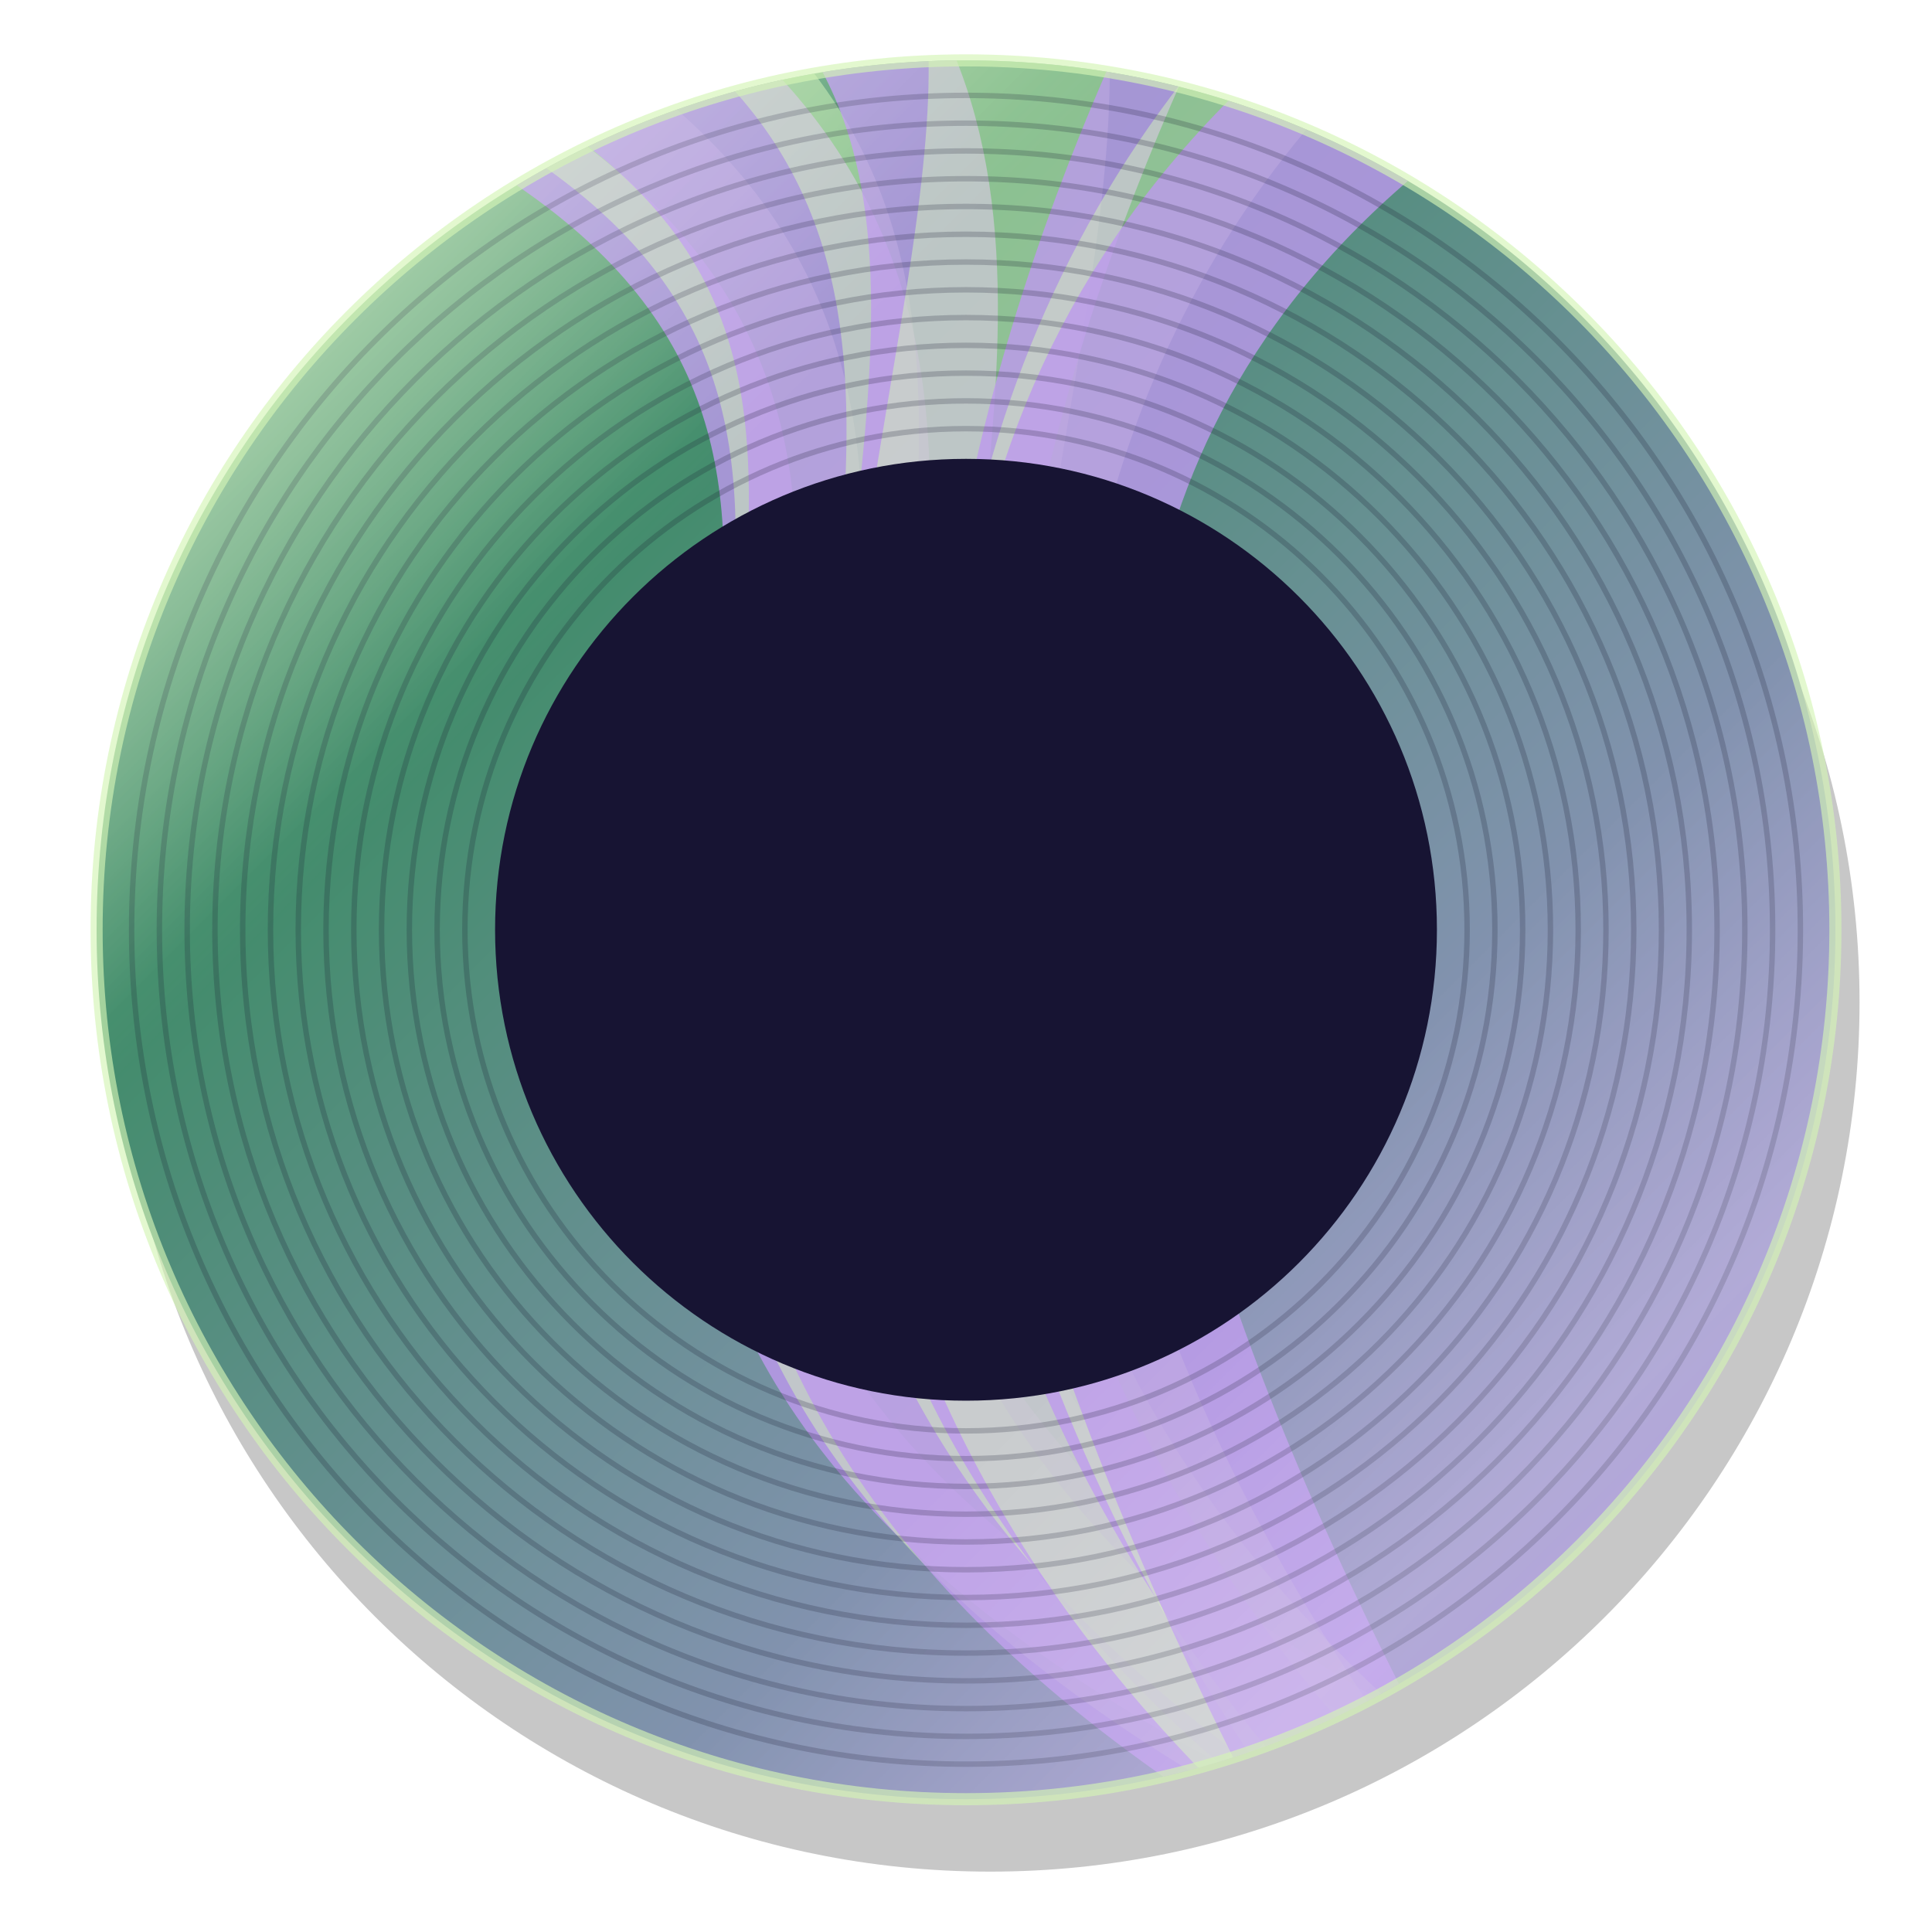
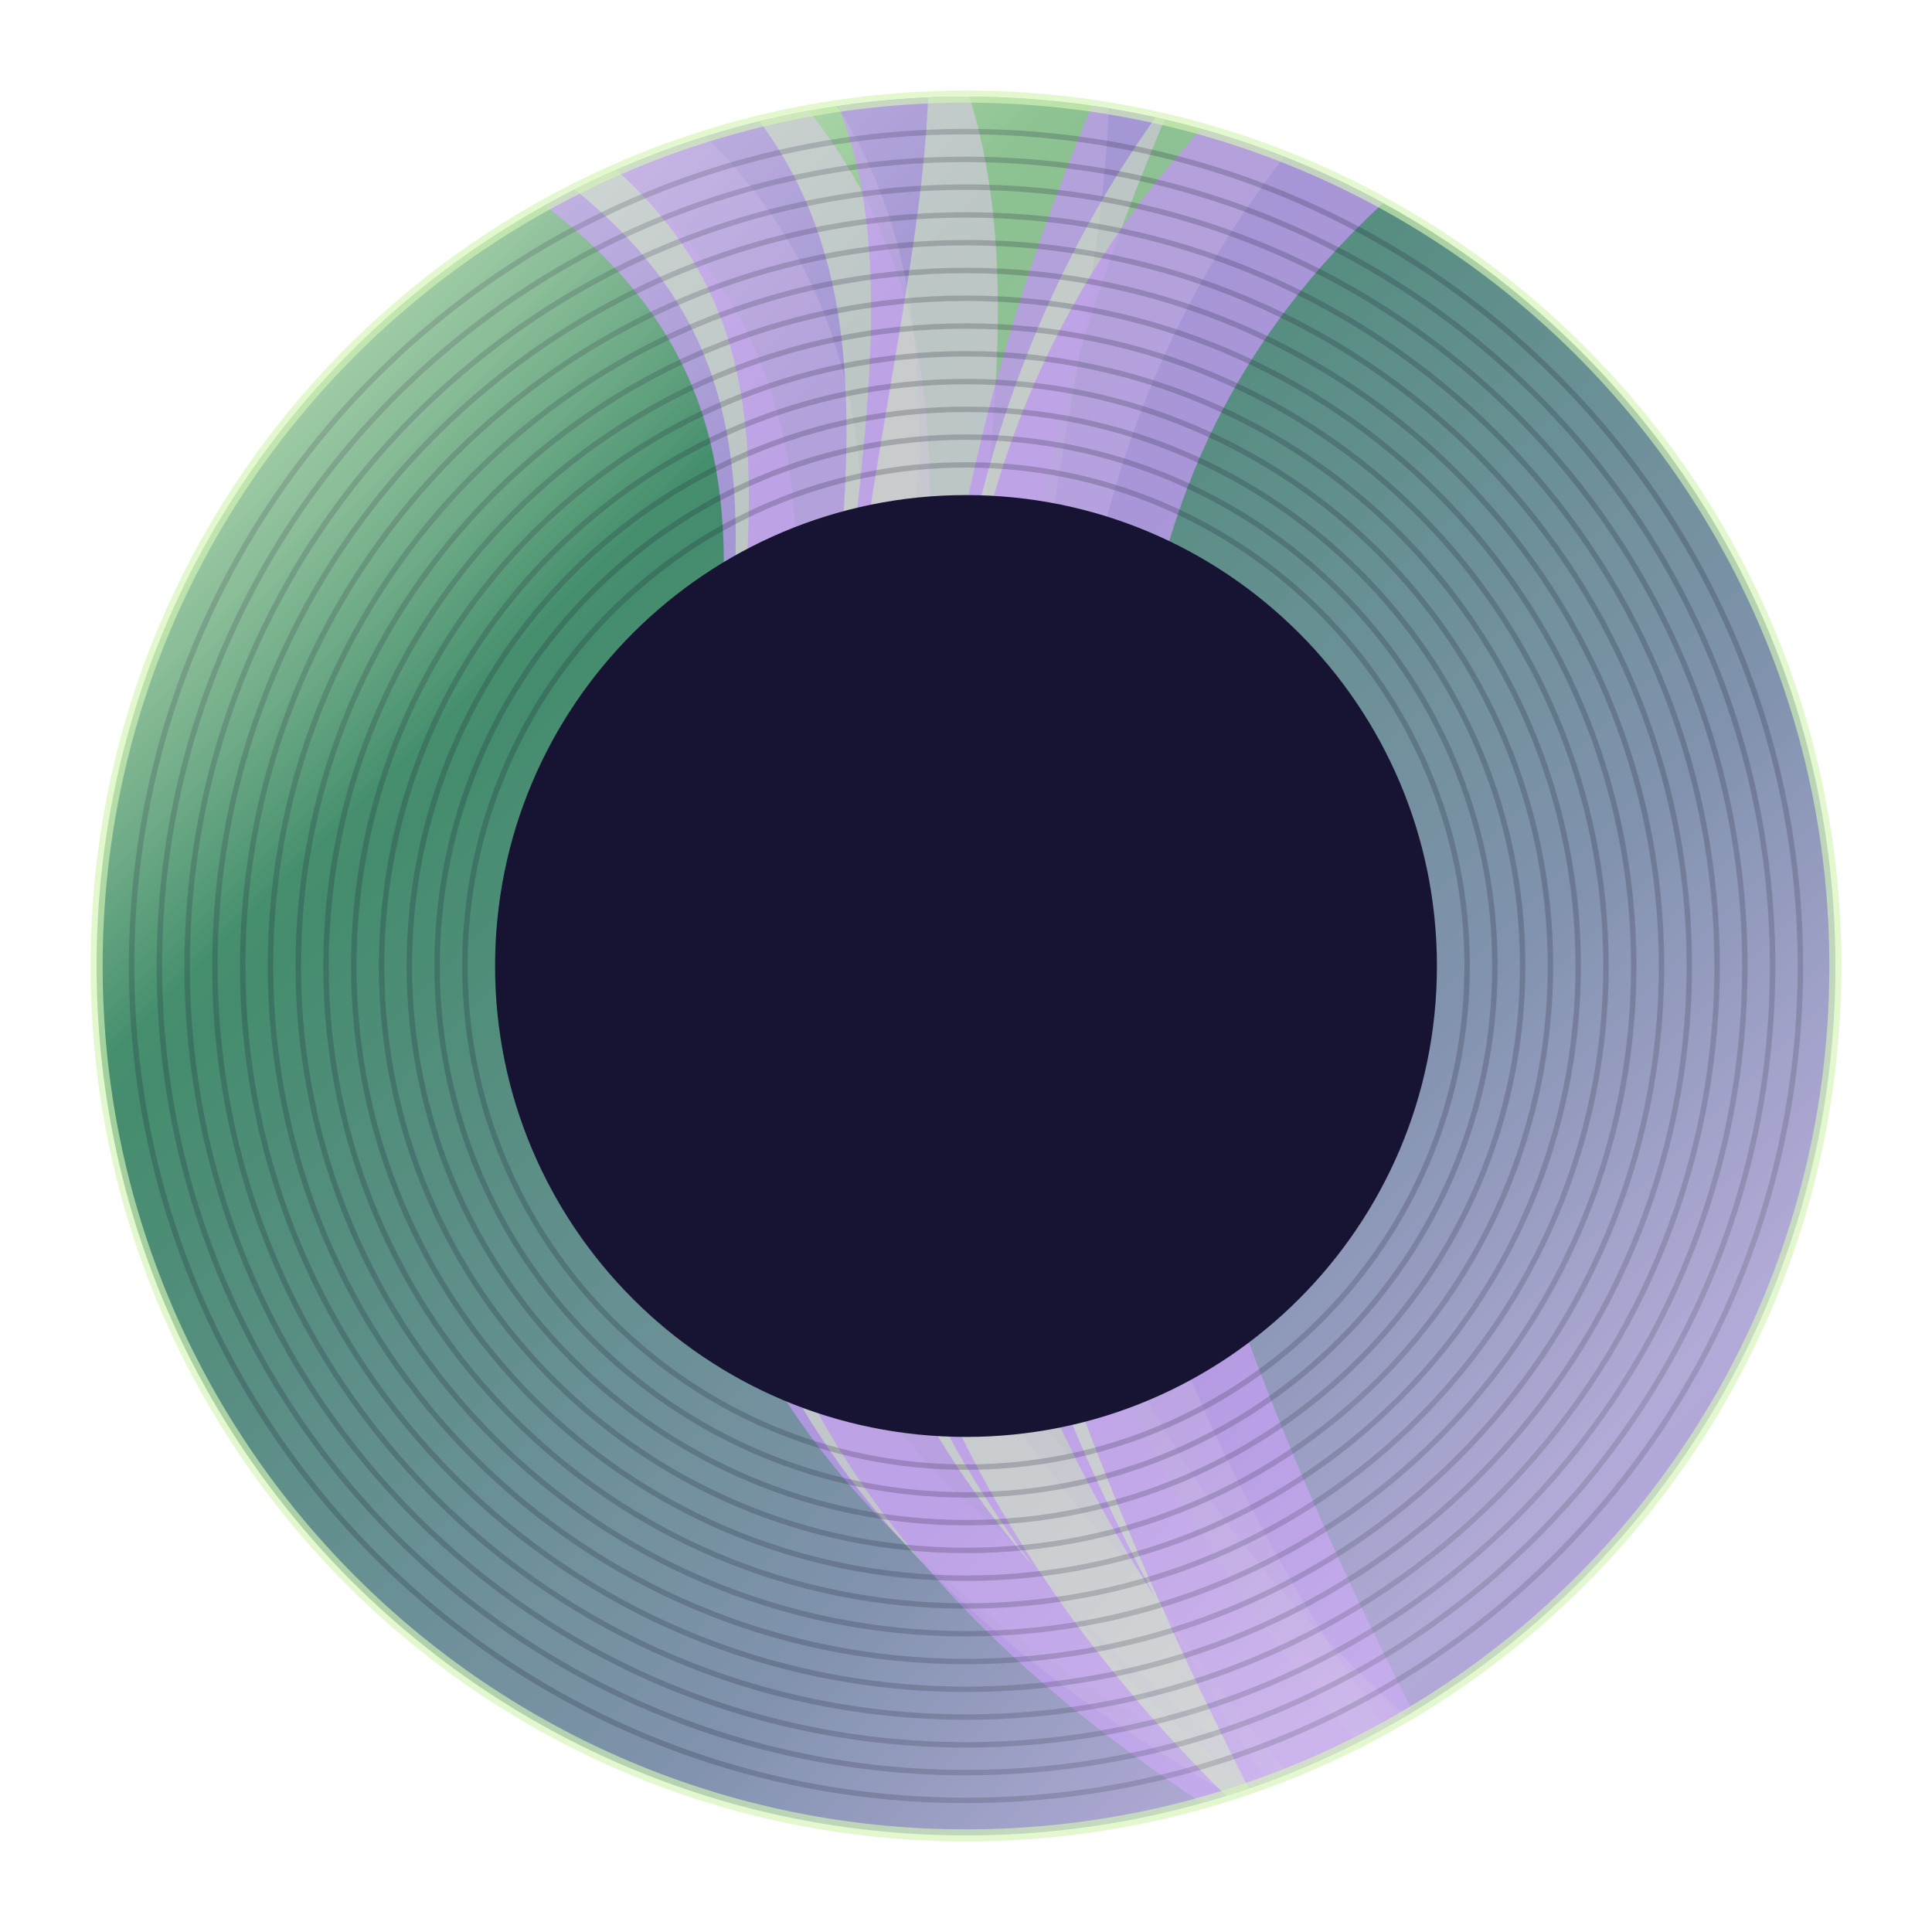
<svg xmlns="http://www.w3.org/2000/svg" viewBox="0 0 320 320">
  <defs>
    <clipPath id="record">
-       <circle cx="160" cy="154" r="144" />
+       <circle cx="160" cy="160" r="144" />
    </clipPath>
    <linearGradient id="wax" x1="0" y1="0" x2="1" y2="1">
      <stop stop-color="#d4f5b6" />
      <stop offset=".28" stop-color="#418c6a" />
      <stop offset="1" stop-color="#bd98ed" />
    </linearGradient>
    <linearGradient id="sheen" x1="0" y1="0" x2="1" y2="1">
      <stop stop-color="#fff" stop-opacity=".42" />
      <stop offset=".3" stop-color="#fff" stop-opacity="0" />
      <stop offset=".65" stop-color="#fff" stop-opacity="0" />
      <stop offset=".82" stop-color="#fff" stop-opacity=".2" />
      <stop offset="1" stop-color="#fff" stop-opacity="0" />
    </linearGradient>
  </defs>
-   <ellipse cx="164" cy="166" rx="144" ry="144" fill="#000" opacity=".22" />
-   <circle cx="160" cy="154" r="144" fill="url(#wax)" opacity="1" />
+   <circle cx="160" cy="160" r="144" fill="url(#wax)" opacity="1" />
  <g clip-path="url(#record)">
    <path d="M-80 -25C380 45 -160 220 390 350" fill="none" stroke="#bd98ed" stroke-width="12" opacity=".8" />
    <path d="M-32 -25C345 45 -118 220 373 350" fill="none" stroke="#d4f5b6" stroke-width="21" opacity=".5" />
    <path d="M16 -25C310 45 -76 220 356 350" fill="none" stroke="#bd98ed" stroke-width="30" opacity=".8" />
    <path d="M64 -25C275 45 -34 220 339 350" fill="none" stroke="#d4f5b6" stroke-width="12" opacity=".5" />
    <path d="M112 -25C240 45 8 220 322 350" fill="none" stroke="#bd98ed" stroke-width="21" opacity=".8" />
    <path d="M160 -25C205 45 50 220 305 350" fill="none" stroke="#d4f5b6" stroke-width="30" opacity=".5" />
    <path d="M208 -25C170 45 92 220 288 350" fill="none" stroke="#bd98ed" stroke-width="12" opacity=".8" />
    <path d="M256 -25C135 45 134 220 271 350" fill="none" stroke="#d4f5b6" stroke-width="21" opacity=".5" />
    <path d="M304 -25C100 45 176 220 254 350" fill="none" stroke="#bd98ed" stroke-width="30" opacity=".8" />
  </g>
  <g fill="none" stroke="#11152b" stroke-width=".9" opacity=".21">
-     <circle cx="160" cy="154" r="83" />
-     <circle cx="160" cy="154" r="87.6" />
-     <circle cx="160" cy="154" r="92.2" />
-     <circle cx="160" cy="154" r="96.8" />
-     <circle cx="160" cy="154" r="101.4" />
-     <circle cx="160" cy="154" r="106" />
-     <circle cx="160" cy="154" r="110.6" />
-     <circle cx="160" cy="154" r="115.2" />
-     <circle cx="160" cy="154" r="119.8" />
-     <circle cx="160" cy="154" r="124.4" />
-     <circle cx="160" cy="154" r="129" />
-     <circle cx="160" cy="154" r="133.6" />
-     <circle cx="160" cy="154" r="138.2" />
+     <circle cx="160" cy="160" r="83" />
+     <circle cx="160" cy="160" r="87.6" />
+     <circle cx="160" cy="160" r="92.2" />
+     <circle cx="160" cy="160" r="96.8" />
+     <circle cx="160" cy="160" r="101.4" />
+     <circle cx="160" cy="160" r="106" />
+     <circle cx="160" cy="160" r="110.6" />
+     <circle cx="160" cy="160" r="115.2" />
+     <circle cx="160" cy="160" r="119.8" />
+     <circle cx="160" cy="160" r="124.4" />
+     <circle cx="160" cy="160" r="129" />
+     <circle cx="160" cy="160" r="133.6" />
+     <circle cx="160" cy="160" r="138.2" />
  </g>
-   <circle cx="160" cy="154" r="144" fill="url(#sheen)" />
-   <circle cx="160" cy="154" r="144" fill="none" stroke="#d4f5b6" stroke-width="2" opacity=".65" />
-   <circle cx="160" cy="154" r="78" fill="#171433" />
+   <circle cx="160" cy="160" r="144" fill="url(#sheen)" />
+   <circle cx="160" cy="160" r="144" fill="none" stroke="#d4f5b6" stroke-width="2" opacity=".65" />
+   <circle cx="160" cy="160" r="78" fill="#171433" />
</svg>
